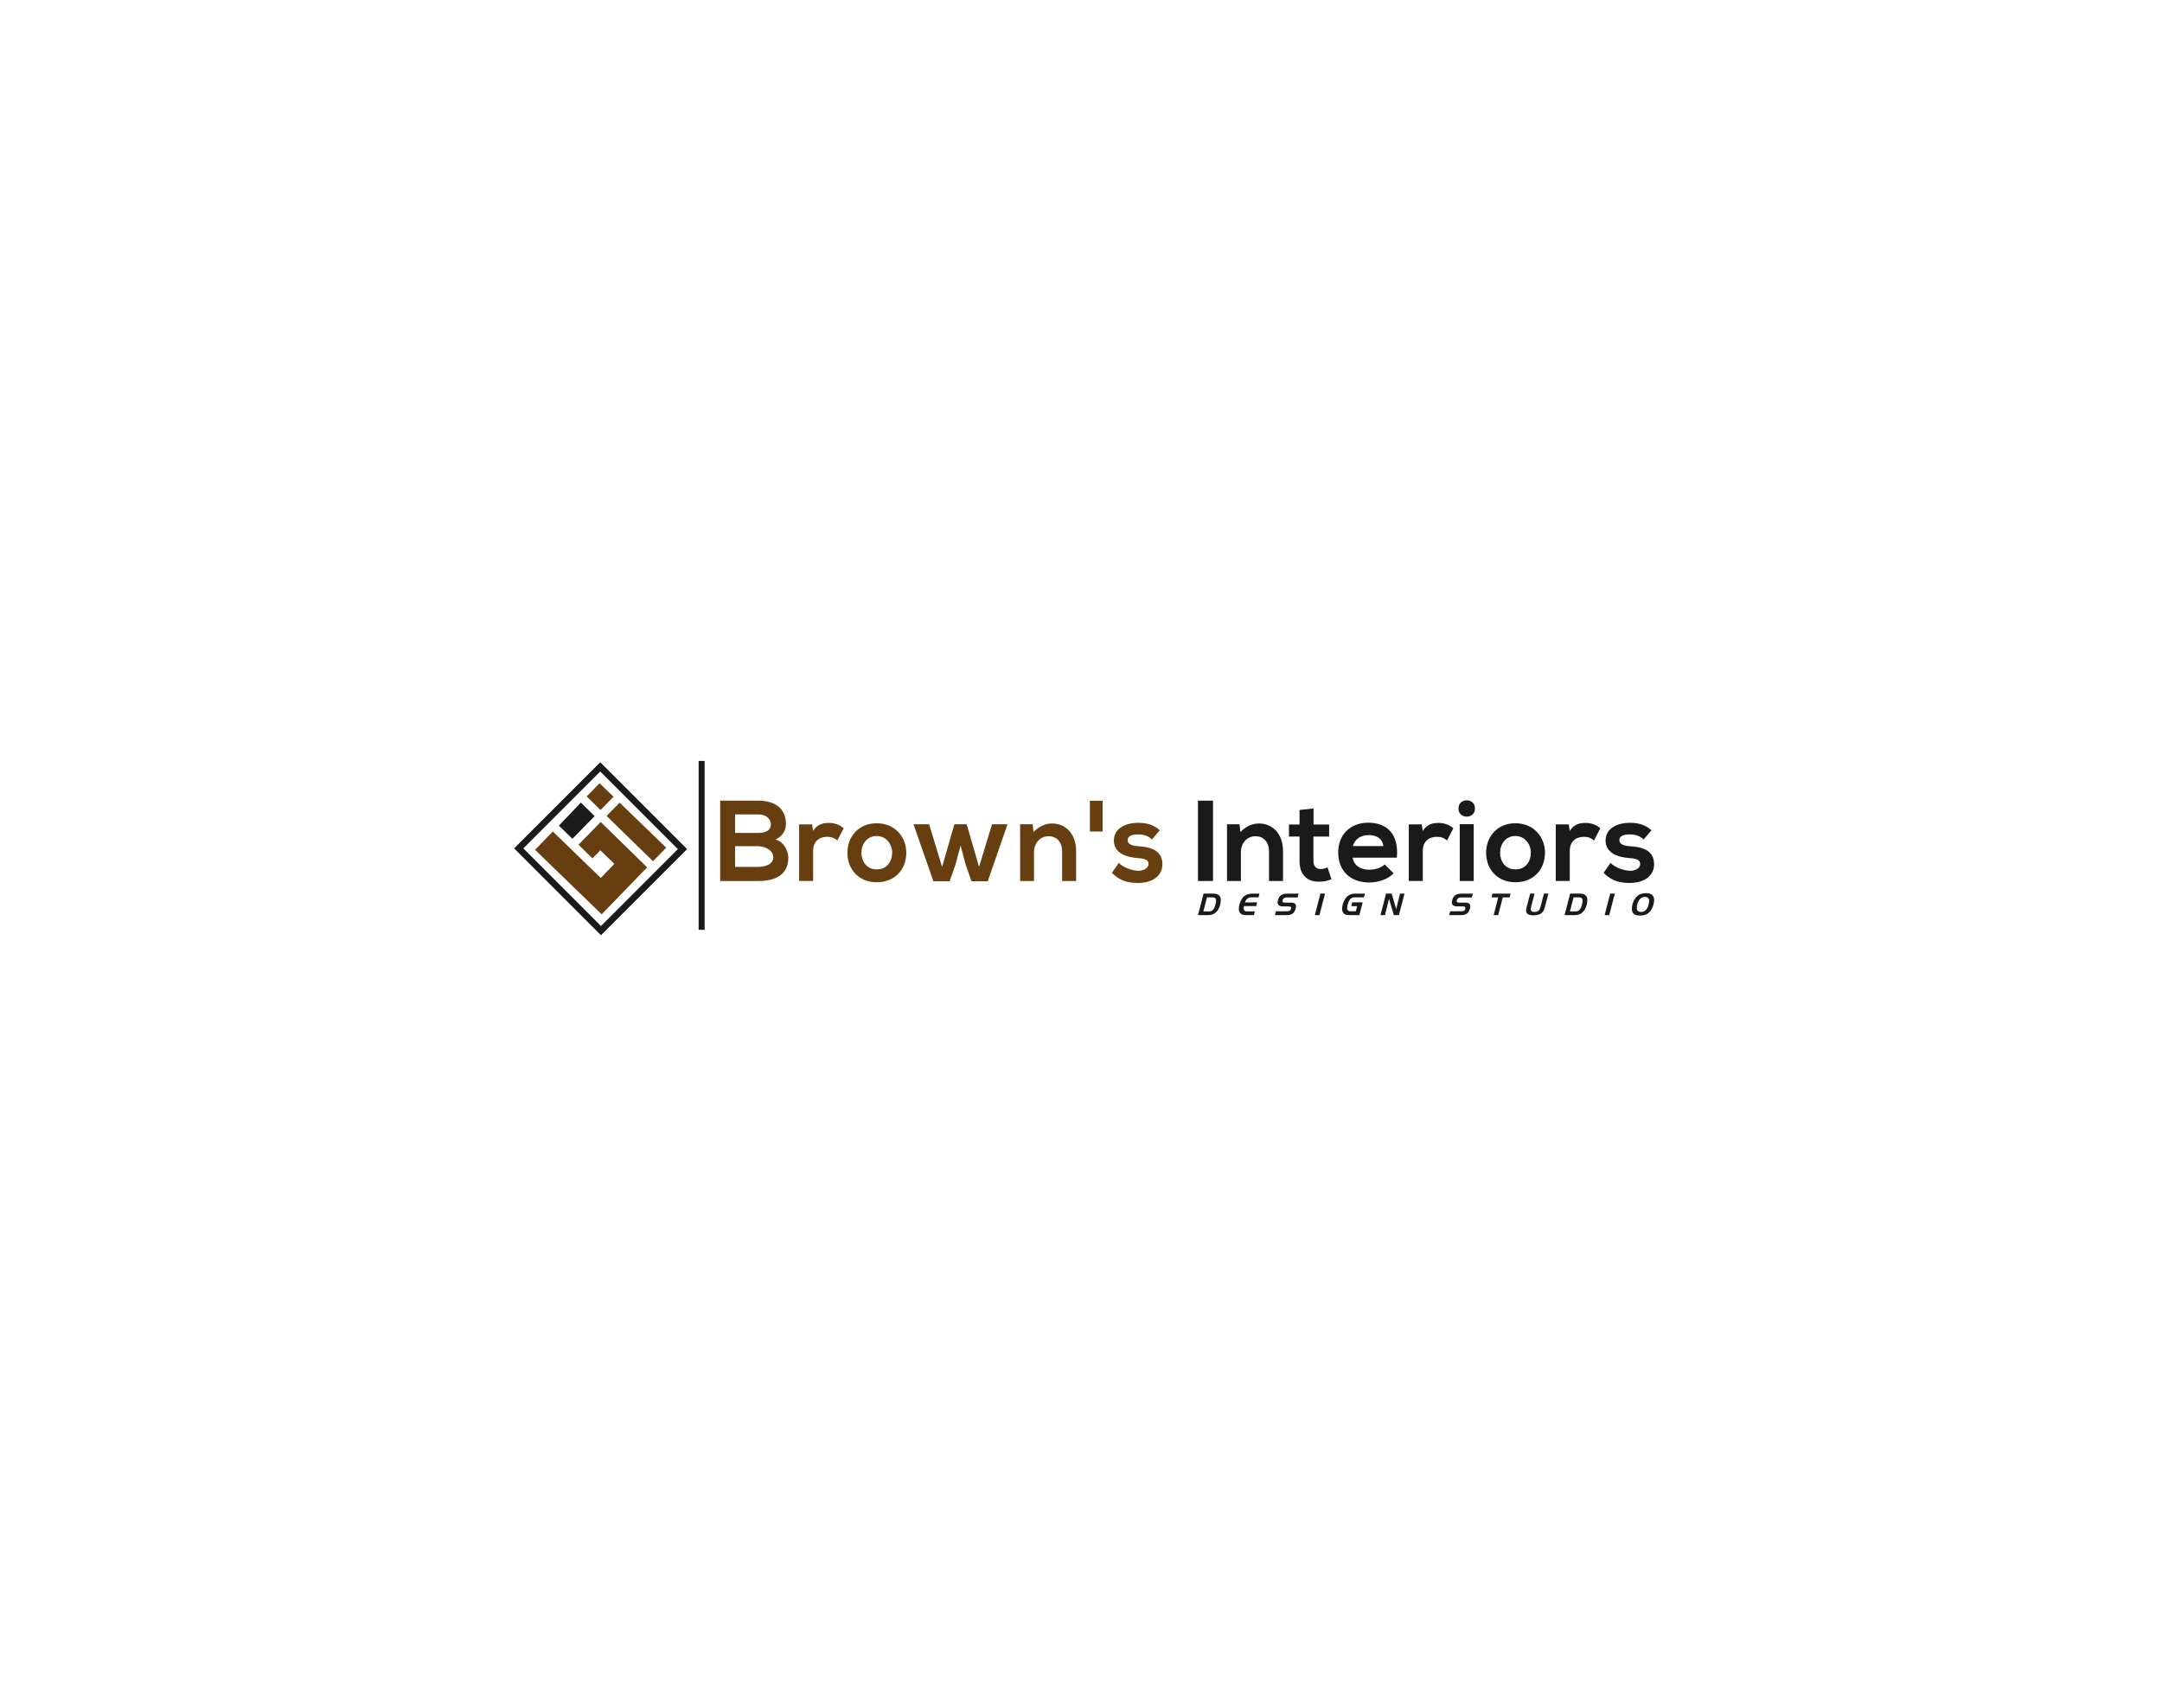
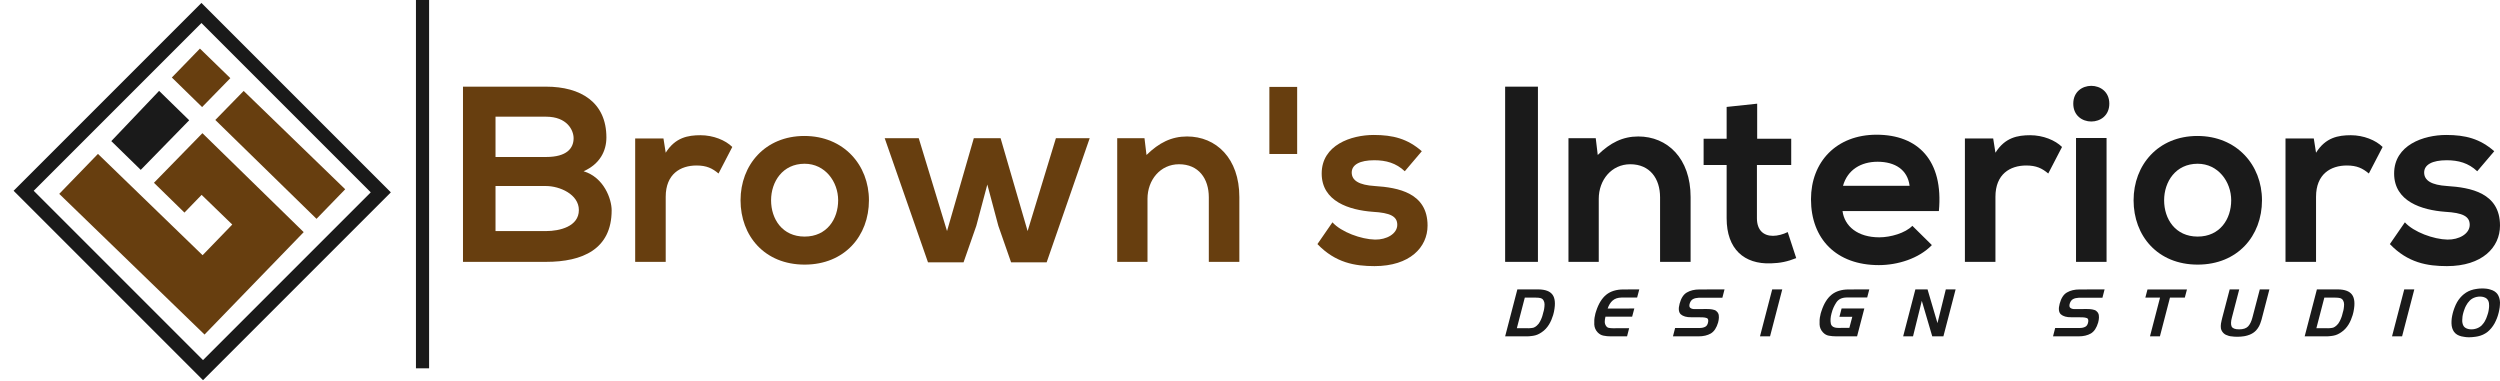
- <svg xmlns="http://www.w3.org/2000/svg" version="1.1" id="svg2" width="1822.867" height="1440" viewBox="0 0 1822.867 1440">
+ <svg xmlns="http://www.w3.org/2000/svg" version="1.1" id="svg2" width="966.414" height="146.969" viewBox="0 0 966.414 146.969">
  <defs id="defs6">
    <clipPath clipPathUnits="userSpaceOnUse" id="clipPath18">
      <path d="M 0,1080 H 1367.154 V 0 H 0 Z" id="path16" />
    </clipPath>
  </defs>
-   <g id="g8" transform="matrix(1.333333,0,0,-1.333333,0,1440)">
+   <g id="g8" transform="matrix(1.333333,0,0,-1.333333,-428.2296,798.4426)">
    <g id="g12">
      <g id="g14" clip-path="url(#clipPath18)">
        <g id="g20" transform="translate(464.8359,531.8389)">
          <path d="m 0,0 h 14.658 c 3.919,0 9.506,1.306 9.506,6.095 0,4.572 -5.587,6.966 -9.506,6.966 H 0 Z m 0,21.479 h 14.658 c 6.023,0 7.982,2.54 7.982,5.442 0,2.322 -1.887,6.241 -7.982,6.241 H 0 Z m 32.146,5.66 c 0,-3.918 -1.886,-7.692 -6.604,-9.796 5.951,-1.815 8.128,-8.128 8.128,-11.321 0,-11.32 -8.49,-14.948 -19.012,-14.948 H -9.433 v 50.795 h 24.091 c 10.014,0 17.488,-4.498 17.488,-14.73" style="fill:#673e0f;fill-opacity:1;fill-rule:nonzero;stroke:none" id="path22" />
        </g>
        <g id="g24" transform="translate(513.5254,558.6875)">
-           <path d="M 0,0 0.653,-4.136 C 3.41,0.29 7.111,0.943 10.74,0.943 c 3.7,0 7.256,-1.451 9.215,-3.41 l -3.991,-7.692 c -1.814,1.524 -3.483,2.322 -6.385,2.322 -4.644,0 -8.926,-2.468 -8.926,-9.071 V -35.774 H -8.2 L -8.2,0 Z" style="fill:#673e0f;fill-opacity:1;fill-rule:nonzero;stroke:none" id="path26" />
+           <path d="M 0,0 0.653,-4.136 C 3.41,0.29 7.111,0.943 10.74,0.943 c 3.7,0 7.256,-1.451 9.215,-3.41 l -3.991,-7.692 c -1.814,1.524 -3.483,2.322 -6.385,2.322 -4.644,0 -8.926,-2.468 -8.926,-9.071 V -35.774 H -8.2 V 0 Z" style="fill:#673e0f;fill-opacity:1;fill-rule:nonzero;stroke:none" id="path26" />
        </g>
        <g id="g28" transform="translate(544.7266,540.7637)">
          <path d="m 0,0 c 0,-5.442 3.266,-10.522 9.724,-10.522 6.458,0 9.723,5.08 9.723,10.522 0,5.37 -3.773,10.594 -9.723,10.594 C 3.338,10.594 0,5.37 0,0 m 28.373,0 c 0,-10.305 -7.039,-18.649 -18.649,-18.649 -11.611,0 -18.577,8.344 -18.577,18.649 0,10.232 7.111,18.649 18.504,18.649 11.392,0 18.722,-8.417 18.722,-18.649" style="fill:#673e0f;fill-opacity:1;fill-rule:nonzero;stroke:none" id="path30" />
        </g>
        <g id="g32" transform="translate(611.2671,558.7603)">
          <path d="M 0,0 7.836,-26.921 16.037,0 h 9.796 L 13.352,-35.993 H 3.047 l -3.7,10.595 -3.193,11.973 -3.193,-11.973 -3.701,-10.595 H -21.044 L -33.598,0 h 9.869 l 8.2,-26.921 L -7.765,0 Z" style="fill:#673e0f;fill-opacity:1;fill-rule:nonzero;stroke:none" id="path34" />
        </g>
        <g id="g36" transform="translate(671.6377,522.9131)">
          <path d="m 0,0 v 18.721 c 0,5.443 -2.975,9.579 -8.635,9.579 -5.442,0 -9.143,-4.571 -9.143,-10.014 V 0 h -8.781 v 35.847 h 7.91 l 0.581,-4.862 c 3.628,3.556 7.256,5.369 11.755,5.369 8.417,0 15.166,-6.312 15.166,-17.56 L 8.853,0 Z" style="fill:#673e0f;fill-opacity:1;fill-rule:nonzero;stroke:none" id="path38" />
        </g>
        <path d="m 697.251,554.188 h -8.055 v 19.448 h 8.055 z" style="fill:#673e0f;fill-opacity:1;fill-rule:nonzero;stroke:none" id="path40" />
        <g id="g42" transform="translate(728.4531,549.1816)">
          <path d="m 0,0 c -2.54,2.395 -5.442,3.192 -8.853,3.192 -4.209,0 -6.531,-1.305 -6.531,-3.555 0,-2.323 2.105,-3.628 6.676,-3.919 6.749,-0.435 15.311,-1.959 15.311,-11.465 0,-6.313 -5.151,-11.756 -15.383,-11.756 -5.66,0 -11.321,0.943 -16.545,6.387 l 4.354,6.312 c 2.539,-2.83 8.345,-4.934 12.336,-5.007 3.338,-0.072 6.458,1.669 6.458,4.282 0,2.466 -2.032,3.483 -7.111,3.773 -6.749,0.508 -14.803,2.976 -14.803,11.103 0,8.272 8.562,11.175 15.093,11.175 5.588,0 9.796,-1.089 13.933,-4.717 z" style="fill:#673e0f;fill-opacity:1;fill-rule:nonzero;stroke:none" id="path44" />
        </g>
        <path d="m 757.549,573.708 h 9.506 v -50.795 h -9.506 z" style="fill:#1a1a1a;fill-opacity:1;fill-rule:nonzero;stroke:none" id="path46" />
        <g id="g48" transform="translate(802.4668,522.9131)">
          <path d="m 0,0 v 18.721 c 0,5.443 -2.975,9.579 -8.636,9.579 -5.442,0 -9.142,-4.571 -9.142,-10.014 V 0 h -8.781 v 35.847 h 7.91 l 0.58,-4.862 c 3.628,3.556 7.257,5.369 11.756,5.369 8.417,0 15.166,-6.312 15.166,-17.56 L 8.853,0 Z" style="fill:#1a1a1a;fill-opacity:1;fill-rule:nonzero;stroke:none" id="path50" />
        </g>
        <g id="g52" transform="translate(830.6206,568.7739)">
          <path d="m 0,0 v -10.159 h 9.869 v -7.619 h -9.942 v -15.457 c 0,-3.411 1.887,-5.08 4.644,-5.08 1.379,0 2.975,0.437 4.282,1.089 l 2.467,-7.547 c -2.54,-1.016 -4.644,-1.45 -7.329,-1.523 -7.764,-0.29 -12.844,4.135 -12.844,13.061 v 15.457 h -6.676 v 7.619 h 6.676 v 9.216 z" style="fill:#1a1a1a;fill-opacity:1;fill-rule:nonzero;stroke:none" id="path54" />
        </g>
        <g id="g56" transform="translate(874.8101,544.9727)">
          <path d="m 0,0 c -0.58,4.644 -4.208,6.966 -9.288,6.966 -4.789,0 -8.708,-2.322 -10.014,-6.966 z m -19.447,-7.329 c 0.58,-4.426 4.426,-7.619 10.667,-7.619 3.265,0 7.547,1.233 9.579,3.338 l 5.659,-5.588 c -3.772,-3.918 -9.941,-5.805 -15.383,-5.805 -12.336,0 -19.665,7.619 -19.665,19.085 0,10.884 7.401,18.721 19.011,18.721 11.974,0 19.448,-7.402 18.07,-22.132 z" style="fill:#1a1a1a;fill-opacity:1;fill-rule:nonzero;stroke:none" id="path58" />
        </g>
        <g id="g60" transform="translate(899.0454,558.6875)">
-           <path d="m 0,0 0.653,-4.136 c 2.758,4.426 6.459,5.079 10.087,5.079 3.7,0 7.256,-1.451 9.215,-3.41 l -3.991,-7.692 c -1.814,1.524 -3.483,2.322 -6.385,2.322 -4.644,0 -8.926,-2.468 -8.926,-9.071 V -35.774 H -8.2 L -8.2,0 Z" style="fill:#1a1a1a;fill-opacity:1;fill-rule:nonzero;stroke:none" id="path62" />
+           <path d="m 0,0 0.653,-4.136 c 2.758,4.426 6.459,5.079 10.087,5.079 3.7,0 7.256,-1.451 9.215,-3.41 l -3.991,-7.692 c -1.814,1.524 -3.483,2.322 -6.385,2.322 -4.644,0 -8.926,-2.468 -8.926,-9.071 V -35.774 H -8.2 V 0 Z" style="fill:#1a1a1a;fill-opacity:1;fill-rule:nonzero;stroke:none" id="path62" />
        </g>
        <path d="m 923.062,522.913 h 8.853 v 35.919 h -8.853 z m 9.652,45.861 c 0,-6.894 -10.449,-6.894 -10.449,0 0,6.893 10.449,6.893 10.449,0" style="fill:#1a1a1a;fill-opacity:1;fill-rule:nonzero;stroke:none" id="path64" />
        <g id="g66" transform="translate(948.604,540.7637)">
          <path d="m 0,0 c 0,-5.442 3.266,-10.522 9.724,-10.522 6.458,0 9.724,5.08 9.724,10.522 0,5.37 -3.774,10.594 -9.724,10.594 C 3.338,10.594 0,5.37 0,0 m 28.373,0 c 0,-10.305 -7.039,-18.649 -18.649,-18.649 -11.611,0 -18.577,8.344 -18.577,18.649 0,10.232 7.111,18.649 18.504,18.649 11.392,0 18.722,-8.417 18.722,-18.649" style="fill:#1a1a1a;fill-opacity:1;fill-rule:nonzero;stroke:none" id="path68" />
        </g>
        <g id="g70" transform="translate(991.9951,558.6875)">
-           <path d="M 0,0 0.653,-4.136 C 3.41,0.29 7.112,0.943 10.74,0.943 c 3.7,0 7.256,-1.451 9.215,-3.41 l -3.991,-7.692 c -1.814,1.524 -3.483,2.322 -6.385,2.322 -4.644,0 -8.926,-2.468 -8.926,-9.071 V -35.774 H -8.2 L -8.2,0 Z" style="fill:#1a1a1a;fill-opacity:1;fill-rule:nonzero;stroke:none" id="path72" />
+           <path d="M 0,0 0.653,-4.136 C 3.41,0.29 7.112,0.943 10.74,0.943 c 3.7,0 7.256,-1.451 9.215,-3.41 l -3.991,-7.692 c -1.814,1.524 -3.483,2.322 -6.385,2.322 -4.644,0 -8.926,-2.468 -8.926,-9.071 V -35.774 H -8.2 V 0 Z" style="fill:#1a1a1a;fill-opacity:1;fill-rule:nonzero;stroke:none" id="path72" />
        </g>
        <g id="g74" transform="translate(1039.379,549.1816)">
          <path d="m 0,0 c -2.54,2.395 -5.442,3.192 -8.853,3.192 -4.209,0 -6.531,-1.305 -6.531,-3.555 0,-2.323 2.105,-3.628 6.676,-3.919 6.748,-0.435 15.312,-1.959 15.312,-11.465 0,-6.313 -5.153,-11.756 -15.384,-11.756 -5.66,0 -11.321,0.943 -16.545,6.387 l 4.353,6.312 c 2.54,-2.83 8.345,-4.934 12.336,-5.007 3.339,-0.072 6.459,1.669 6.459,4.282 0,2.466 -2.032,3.483 -7.111,3.773 -6.749,0.508 -14.804,2.976 -14.804,11.103 0,8.272 8.564,11.175 15.094,11.175 5.588,0 9.796,-1.089 13.933,-4.717 z" style="fill:#1a1a1a;fill-opacity:1;fill-rule:nonzero;stroke:none" id="path76" />
        </g>
        <path d="m 445.578,598.832 h -3.811 V 492.048 h 3.811 z" style="fill:#1a1a1a;fill-opacity:1;fill-rule:nonzero;stroke:none" id="path78" />
        <g id="g80" transform="translate(412.9365,535.3877)">
          <path d="m 0,0 8.321,8.573 -29.44,28.507 -8.222,-8.417 z" style="fill:#673e0f;fill-opacity:1;fill-rule:nonzero;stroke:none" id="path82" />
        </g>
        <g id="g84" transform="translate(367.2998,572.4849)">
          <path d="m 0,0 -13.861,-14.563 8.538,-8.341 14.048,14.381 z" style="fill:#1a1a1a;fill-opacity:1;fill-rule:nonzero;stroke:none" id="path86" />
        </g>
        <g id="g88" transform="translate(365.8066,545.8398)">
          <path d="m 0,0 1.116,-1.09 7.729,-7.551 4.972,5.136 8.887,-8.605 -8.605,-8.888 -8.326,8.062 -0.561,0.543 -9.323,9.028 -2.464,2.386 -1.917,1.856 -7.743,7.498 -11.222,-11.589 7.744,-7.498 1.917,-1.856 1.642,-1.59 L 14.665,-44 43.416,-14.308 14.048,14.381 Z" style="fill:#673e0f;fill-opacity:1;fill-rule:nonzero;stroke:none" id="path90" />
        </g>
        <g id="g92" transform="translate(387.9546,576.1743)">
          <path d="m 0,0 -8.818,8.572 -8.141,-8.387 8.77,-8.568 z" style="fill:#673e0f;fill-opacity:1;fill-rule:nonzero;stroke:none" id="path94" />
        </g>
        <g id="g96" transform="translate(428.666,543.0654)">
          <path d="M 0,0 -48.634,-48.635 -97.725,0.456 -49.09,49.09 Z M -49.09,54.916 -103.55,0.456 -48.634,-54.46 5.826,0 Z" style="fill:#1a1a1a;fill-opacity:1;fill-rule:nonzero;stroke:none" id="path98" />
        </g>
        <g id="g100" transform="translate(327.2812,554.2559)">
          <path d="M 0,0 H -6.109" style="fill:#5c1916;fill-opacity:1;fill-rule:nonzero;stroke:none" id="path102" />
        </g>
        <g id="g104" transform="translate(763.2529,512.5596)">
          <path d="m 0,0 -2.307,-8.874 h 3.23 C 0.935,-8.887 0.948,-8.893 0.96,-8.893 h 0.037 0.027 0.028 0.037 c 0.098,0 0.197,0.003 0.296,0.009 0.098,0.007 0.202,0.016 0.313,0.031 0.098,0 0.197,0.009 0.296,0.028 0.098,0.017 0.196,0.033 0.294,0.046 0.049,0.014 0.1,0.027 0.149,0.039 0.049,0.012 0.104,0.024 0.167,0.037 0.146,0.063 0.296,0.143 0.451,0.238 0.153,0.094 0.299,0.204 0.434,0.332 0.196,0.178 0.371,0.363 0.526,0.559 0.153,0.195 0.285,0.406 0.397,0.636 0.111,0.212 0.218,0.436 0.322,0.662 0.105,0.228 0.195,0.455 0.269,0.683 0.012,0.037 0.02,0.071 0.026,0.095 0.007,0.024 0.015,0.058 0.029,0.095 0.024,0.064 0.046,0.125 0.064,0.189 0.019,0.064 0.034,0.128 0.045,0.19 0.026,0.1 0.054,0.201 0.084,0.295 0.031,0.095 0.052,0.186 0.065,0.275 0.024,0.1 0.052,0.198 0.083,0.293 0.03,0.095 0.059,0.192 0.084,0.293 0.023,0.101 0.049,0.208 0.073,0.314 0.025,0.108 0.043,0.211 0.056,0.312 0.035,0.217 0.064,0.433 0.082,0.656 0.019,0.22 0.028,0.437 0.028,0.653 0,0.214 -0.028,0.415 -0.083,0.608 -0.056,0.189 -0.133,0.366 -0.231,0.531 -0.099,0.174 -0.221,0.315 -0.369,0.415 -0.148,0.102 -0.314,0.178 -0.498,0.23 -0.185,0.036 -0.369,0.067 -0.555,0.094 -0.184,0.025 -0.38,0.036 -0.59,0.036 H 3.359 3.331 3.305 3.268 3.23 V 0 Z M 3.914,2.372 C 4.922,2.359 5.768,2.226 6.451,1.972 7.133,1.719 7.659,1.34 8.029,0.837 8.398,0.33 8.619,-0.317 8.693,-1.108 8.768,-1.898 8.699,-2.83 8.49,-3.904 8.478,-3.993 8.46,-4.085 8.435,-4.18 8.411,-4.273 8.386,-4.371 8.362,-4.476 8.349,-4.524 8.337,-4.576 8.325,-4.625 8.312,-4.677 8.3,-4.72 8.288,-4.759 8.274,-4.808 8.263,-4.86 8.25,-4.909 8.239,-4.961 8.226,-5.013 8.213,-5.062 8.066,-5.528 7.897,-5.992 7.707,-6.457 7.515,-6.918 7.285,-7.369 7.015,-7.812 6.743,-8.255 6.432,-8.664 6.082,-9.042 5.731,-9.424 5.328,-9.766 4.874,-10.068 4.503,-10.321 4.135,-10.529 3.765,-10.693 3.396,-10.858 3.027,-10.972 2.658,-11.036 2.535,-11.061 2.412,-11.081 2.288,-11.1 2.167,-11.121 2.043,-11.137 1.92,-11.148 1.673,-11.186 1.431,-11.213 1.19,-11.225 0.951,-11.237 0.702,-11.243 0.443,-11.243 H -5.704 L -2.16,2.372 Z" style="fill:#1a1a1a;fill-opacity:1;fill-rule:nonzero;stroke:none" id="path106" />
        </g>
        <g id="g108" transform="translate(789.832,512.334)">
          <path d="m 0,0 c -0.419,-0.141 -0.788,-0.349 -1.107,-0.626 -0.321,-0.278 -0.601,-0.61 -0.84,-0.995 -0.24,-0.388 -0.447,-0.834 -0.619,-1.337 L 5.169,-2.94 4.54,-5.309 h -7.733 c -0.062,-0.241 -0.112,-0.479 -0.147,-0.712 -0.037,-0.235 -0.056,-0.458 -0.056,-0.674 -0.013,-0.226 0.01,-0.443 0.065,-0.644 0.055,-0.202 0.138,-0.39 0.249,-0.568 0.099,-0.165 0.214,-0.305 0.351,-0.418 0.135,-0.113 0.294,-0.19 0.48,-0.229 0.184,-0.037 0.377,-0.064 0.581,-0.083 0.203,-0.021 0.402,-0.03 0.6,-0.03 h 0.036 0.037 0.028 0.028 0.036 l 4.577,0.019 -0.609,-2.37 h -4.705 c -0.382,0 -0.752,0.015 -1.108,0.049 -0.357,0.031 -0.702,0.082 -1.034,0.158 -0.332,0.065 -0.636,0.178 -0.913,0.343 -0.278,0.164 -0.539,0.372 -0.784,0.625 -0.284,0.303 -0.508,0.645 -0.675,1.027 -0.166,0.378 -0.261,0.787 -0.285,1.23 -0.025,0.442 -0.022,0.894 0.009,1.355 0.03,0.464 0.107,0.928 0.23,1.395 0.012,0.049 0.021,0.101 0.029,0.152 0.006,0.049 0.014,0.102 0.026,0.151 0.012,0.039 0.025,0.082 0.037,0.134 0.012,0.048 0.026,0.1 0.038,0.149 0.011,0.052 0.028,0.101 0.046,0.144 0.017,0.045 0.034,0.091 0.046,0.143 0.012,0.049 0.028,0.098 0.046,0.141 0.019,0.046 0.034,0.092 0.046,0.143 0.345,1.075 0.763,2.006 1.255,2.796 0.492,0.791 1.052,1.439 1.679,1.945 0.629,0.503 1.353,0.882 2.178,1.135 0.825,0.254 1.741,0.382 2.751,0.382 L 6.608,2.598 5.98,0.226 H 1.402 C 0.885,0.214 0.419,0.137 0,0" style="fill:#1a1a1a;fill-opacity:1;fill-rule:nonzero;stroke:none" id="path110" />
        </g>
        <g id="g112" transform="translate(813.6411,512.5049)">
          <path d="m 0,0 c -0.308,-0.013 -0.6,-0.052 -0.876,-0.116 -0.277,-0.062 -0.533,-0.155 -0.767,-0.284 -0.233,-0.125 -0.431,-0.305 -0.59,-0.54 -0.161,-0.233 -0.29,-0.523 -0.388,-0.862 -0.062,-0.265 -0.077,-0.494 -0.046,-0.683 0.031,-0.19 0.12,-0.342 0.268,-0.455 0.147,-0.113 0.316,-0.199 0.507,-0.256 0.191,-0.059 0.403,-0.086 0.637,-0.086 l 3.71,0.018 C 2.517,-3.275 2.581,-3.282 2.649,-3.282 H 2.861 2.972 3.083 C 3.12,-3.294 3.156,-3.3 3.193,-3.3 H 3.304 C 3.512,-3.313 3.719,-3.337 3.922,-3.377 4.126,-3.413 4.325,-3.465 4.522,-3.529 4.707,-3.578 4.879,-3.66 5.04,-3.773 5.199,-3.89 5.34,-4.021 5.463,-4.174 5.575,-4.311 5.664,-4.467 5.73,-4.638 5.799,-4.809 5.839,-4.988 5.851,-5.178 5.876,-5.379 5.885,-5.577 5.879,-5.776 5.872,-5.972 5.851,-6.176 5.813,-6.393 5.802,-6.43 5.793,-6.463 5.787,-6.496 5.779,-6.527 5.776,-6.555 5.776,-6.582 5.776,-6.618 5.773,-6.652 5.768,-6.686 5.762,-6.717 5.753,-6.744 5.741,-6.771 5.728,-6.796 5.719,-6.823 5.713,-6.856 5.707,-6.888 5.704,-6.915 5.704,-6.942 5.69,-6.979 5.682,-7.016 5.675,-7.046 5.669,-7.076 5.667,-7.107 5.667,-7.132 5.432,-7.929 5.141,-8.591 4.79,-9.122 4.439,-9.653 4.023,-10.063 3.543,-10.355 3.052,-10.633 2.511,-10.841 1.919,-10.981 1.33,-11.118 0.684,-11.188 -0.018,-11.188 h -7.42 l 0.627,2.426 h 6.978 c 0.307,-0.011 0.6,0.006 0.876,0.058 0.276,0.049 0.538,0.132 0.785,0.245 0.246,0.104 0.448,0.277 0.609,0.522 0.159,0.247 0.27,0.558 0.331,0.94 0.037,0.29 0.028,0.528 -0.027,0.711 -0.055,0.183 -0.169,0.311 -0.342,0.388 -0.16,0.064 -0.347,0.113 -0.563,0.153 -0.215,0.036 -0.445,0.06 -0.692,0.076 l -3.267,0.018 c -0.688,-0.012 -1.285,0.052 -1.791,0.199 -0.503,0.146 -0.916,0.356 -1.236,0.635 -0.319,0.29 -0.511,0.696 -0.572,1.214 -0.062,0.516 0.012,1.155 0.222,1.915 0.209,0.784 0.488,1.447 0.839,1.99 0.351,0.544 0.773,0.956 1.265,1.233 0.491,0.29 1.04,0.51 1.643,0.653 0.603,0.147 1.261,0.22 1.974,0.22 L 7.512,2.427 6.885,0 Z" style="fill:#1a1a1a;fill-opacity:1;fill-rule:nonzero;stroke:none" id="path114" />
        </g>
        <g id="g116" transform="translate(831.4346,501.3164)">
          <path d="M 0,0 3.543,13.615 H 6.46 L 2.917,0 Z" style="fill:#1a1a1a;fill-opacity:1;fill-rule:nonzero;stroke:none" id="path118" />
        </g>
        <g id="g120" transform="translate(855.0967,509.3936)">
          <path d="M 0,0 H 6.589 L 4.485,-8.077 h -5.999 c -0.382,0 -0.757,0.014 -1.126,0.049 -0.369,0.03 -0.719,0.076 -1.052,0.14 -0.345,0.064 -0.659,0.177 -0.941,0.342 -0.284,0.165 -0.548,0.378 -0.793,0.644 -0.284,0.302 -0.508,0.644 -0.675,1.026 -0.166,0.378 -0.261,0.787 -0.285,1.23 -0.025,0.443 -0.022,0.894 0.009,1.355 0.03,0.465 0.107,0.929 0.231,1.395 0.011,0.049 0.02,0.101 0.027,0.153 0.007,0.049 0.015,0.101 0.027,0.15 0.012,0.039 0.026,0.082 0.037,0.134 0.013,0.049 0.026,0.101 0.037,0.149 0.013,0.052 0.029,0.101 0.047,0.144 0.017,0.046 0.034,0.092 0.046,0.144 0.011,0.048 0.028,0.097 0.046,0.14 0.019,0.046 0.034,0.092 0.046,0.144 0.345,1.074 0.764,2.006 1.255,2.796 0.492,0.791 1.052,1.438 1.679,1.945 0.628,0.503 1.354,0.882 2.178,1.135 0.825,0.254 1.742,0.382 2.75,0.382 l 6,0.018 -0.609,-2.35 h -6 C 0.744,3.172 0.164,3.05 -0.324,2.815 -0.81,2.583 -1.212,2.226 -1.532,1.746 -1.839,1.276 -2.111,0.785 -2.345,0.266 -2.578,-0.253 -2.762,-0.79 -2.899,-1.346 -2.911,-1.358 -2.917,-1.37 -2.917,-1.383 v -0.021 c -0.16,-0.58 -0.255,-1.117 -0.285,-1.612 -0.031,-0.491 -0.005,-0.946 0.082,-1.365 0.086,-0.415 0.315,-0.729 0.683,-0.936 0.37,-0.211 0.886,-0.315 1.551,-0.315 l 3.137,0.019 0.85,3.205 h -3.729 z" style="fill:#1a1a1a;fill-opacity:1;fill-rule:nonzero;stroke:none" id="path122" />
        </g>
        <g id="g124" transform="translate(880.0127,514.9316)">
          <path d="M 0,0 2.879,-9.784 5.298,0 H 8.141 L 4.597,-13.615 H 1.367 L -1.661,-3.318 -4.208,-13.615 H -7.069 L -3.526,0 Z" style="fill:#1a1a1a;fill-opacity:1;fill-rule:nonzero;stroke:none" id="path126" />
        </g>
        <g id="g128" transform="translate(923.8306,512.5049)">
          <path d="m 0,0 c -0.308,-0.013 -0.6,-0.052 -0.876,-0.116 -0.277,-0.062 -0.533,-0.155 -0.767,-0.284 -0.233,-0.125 -0.431,-0.305 -0.59,-0.54 -0.161,-0.233 -0.29,-0.523 -0.388,-0.862 -0.062,-0.265 -0.077,-0.494 -0.046,-0.683 0.031,-0.19 0.121,-0.342 0.268,-0.455 0.147,-0.113 0.316,-0.199 0.508,-0.256 0.19,-0.059 0.402,-0.086 0.636,-0.086 l 3.71,0.018 c 0.062,-0.011 0.126,-0.018 0.194,-0.018 h 0.213 0.11 0.111 C 3.12,-3.294 3.156,-3.3 3.193,-3.3 H 3.304 C 3.512,-3.313 3.719,-3.337 3.922,-3.377 4.126,-3.413 4.325,-3.465 4.522,-3.529 4.707,-3.578 4.879,-3.66 5.04,-3.773 5.199,-3.89 5.34,-4.021 5.463,-4.174 5.575,-4.311 5.664,-4.467 5.73,-4.638 5.799,-4.809 5.839,-4.988 5.851,-5.178 5.876,-5.379 5.885,-5.577 5.879,-5.776 5.872,-5.972 5.851,-6.176 5.814,-6.393 5.802,-6.43 5.793,-6.463 5.787,-6.496 5.78,-6.527 5.777,-6.555 5.777,-6.582 5.777,-6.618 5.773,-6.652 5.768,-6.686 5.762,-6.717 5.753,-6.744 5.741,-6.771 5.728,-6.796 5.719,-6.823 5.713,-6.856 5.707,-6.888 5.704,-6.915 5.704,-6.942 5.69,-6.979 5.682,-7.016 5.676,-7.046 5.669,-7.076 5.667,-7.107 5.667,-7.132 5.432,-7.929 5.141,-8.591 4.79,-9.122 4.439,-9.653 4.023,-10.063 3.543,-10.355 3.052,-10.633 2.511,-10.841 1.919,-10.981 1.33,-11.118 0.684,-11.188 -0.018,-11.188 h -7.419 l 0.626,2.426 h 6.978 c 0.307,-0.011 0.6,0.006 0.876,0.058 0.276,0.049 0.538,0.132 0.785,0.245 0.246,0.104 0.448,0.277 0.609,0.522 0.159,0.247 0.27,0.558 0.331,0.94 0.037,0.29 0.028,0.528 -0.027,0.711 -0.055,0.183 -0.169,0.311 -0.342,0.388 -0.16,0.064 -0.347,0.113 -0.563,0.153 -0.215,0.036 -0.445,0.06 -0.692,0.076 l -3.267,0.018 c -0.688,-0.012 -1.285,0.052 -1.791,0.199 -0.503,0.146 -0.916,0.356 -1.235,0.635 -0.32,0.29 -0.512,0.696 -0.573,1.214 -0.062,0.516 0.012,1.155 0.222,1.915 0.209,0.784 0.489,1.447 0.839,1.99 0.351,0.544 0.773,0.956 1.265,1.233 0.491,0.29 1.04,0.51 1.643,0.653 0.603,0.147 1.261,0.22 1.974,0.22 L 7.512,2.427 6.885,0 Z" style="fill:#1a1a1a;fill-opacity:1;fill-rule:nonzero;stroke:none" id="path130" />
        </g>
        <g id="g132" transform="translate(943.1558,512.541)">
          <path d="M 0,0 0.627,2.372 H 12.07 L 11.443,0 H 7.142 L 4.227,-11.225 H 1.348 L 4.264,0 Z" style="fill:#1a1a1a;fill-opacity:1;fill-rule:nonzero;stroke:none" id="path134" />
        </g>
        <g id="g136" transform="translate(968.2578,506.7773)">
          <path d="M 0,0 C -0.159,-0.583 -0.245,-1.083 -0.257,-1.508 -0.271,-1.932 -0.216,-2.289 -0.093,-2.579 0.031,-2.857 0.274,-3.067 0.638,-3.214 1,-3.36 1.482,-3.431 2.086,-3.431 c 0.603,0 1.12,0.071 1.551,0.217 0.43,0.147 0.782,0.357 1.051,0.635 0.271,0.29 0.51,0.647 0.72,1.071 0.209,0.425 0.388,0.919 0.536,1.49 l 2.141,8.172 h 2.788 L 8.73,-0.076 C 8.706,-0.164 8.684,-0.25 8.666,-0.332 8.648,-0.415 8.626,-0.494 8.603,-0.567 8.577,-0.656 8.552,-0.738 8.528,-0.814 8.503,-0.891 8.479,-0.968 8.454,-1.044 8.38,-1.282 8.298,-1.523 8.204,-1.765 8.112,-2.002 8.011,-2.237 7.899,-2.467 7.777,-2.692 7.643,-2.915 7.494,-3.129 7.347,-3.343 7.181,-3.553 6.996,-3.755 6.725,-4.032 6.437,-4.273 6.129,-4.475 5.821,-4.677 5.488,-4.848 5.132,-4.988 4.898,-5.076 4.667,-5.156 4.439,-5.223 4.212,-5.293 3.987,-5.348 3.767,-5.385 3.655,-5.412 3.542,-5.431 3.425,-5.442 3.307,-5.455 3.194,-5.467 3.083,-5.479 2.947,-5.504 2.815,-5.522 2.687,-5.528 2.557,-5.534 2.425,-5.544 2.289,-5.556 H 2.095 c -0.067,0 -0.132,-0.006 -0.194,-0.018 H 1.718 1.533 1.348 1.163 C 1.103,-5.562 1.04,-5.556 0.979,-5.556 H 0.795 c -0.123,0.012 -0.247,0.022 -0.37,0.028 -0.123,0.006 -0.247,0.024 -0.368,0.049 -0.333,0.012 -0.65,0.061 -0.952,0.149 -0.301,0.089 -0.594,0.198 -0.876,0.324 -0.271,0.14 -0.508,0.315 -0.71,0.522 -0.204,0.208 -0.373,0.452 -0.508,0.729 -0.099,0.202 -0.167,0.412 -0.204,0.626 -0.037,0.214 -0.049,0.437 -0.037,0.662 0,0.23 0.019,0.465 0.056,0.702 0.037,0.242 0.086,0.483 0.148,0.721 0.011,0.076 0.028,0.153 0.046,0.23 0.019,0.076 0.04,0.158 0.065,0.247 0.012,0.036 0.02,0.073 0.026,0.113 0.006,0.036 0.017,0.082 0.029,0.131 0.011,0.04 0.02,0.076 0.028,0.116 0.006,0.036 0.015,0.073 0.026,0.112 l 2.161,8.249 h 2.768 z" style="fill:#1a1a1a;fill-opacity:1;fill-rule:nonzero;stroke:none" id="path138" />
        </g>
        <g id="g140" transform="translate(995.0576,512.5596)">
          <path d="M 0,0 -2.308,-8.874 H 0.923 C 0.935,-8.887 0.948,-8.893 0.96,-8.893 h 0.037 0.026 0.029 0.037 c 0.098,0 0.196,0.003 0.296,0.009 0.097,0.007 0.202,0.016 0.313,0.031 0.098,0 0.197,0.009 0.296,0.028 0.098,0.017 0.196,0.033 0.294,0.046 0.049,0.014 0.1,0.027 0.149,0.039 0.048,0.012 0.104,0.024 0.167,0.037 0.146,0.063 0.296,0.143 0.451,0.238 0.153,0.094 0.299,0.204 0.433,0.332 0.197,0.178 0.372,0.363 0.527,0.559 0.153,0.195 0.285,0.406 0.396,0.636 0.111,0.212 0.219,0.436 0.322,0.662 0.106,0.228 0.196,0.455 0.27,0.683 0.012,0.037 0.02,0.071 0.026,0.095 0.006,0.024 0.015,0.058 0.029,0.095 0.023,0.064 0.046,0.125 0.063,0.189 0.02,0.064 0.034,0.128 0.047,0.19 0.024,0.1 0.053,0.201 0.083,0.295 0.031,0.095 0.052,0.186 0.065,0.275 0.024,0.1 0.052,0.198 0.083,0.293 0.03,0.095 0.058,0.192 0.083,0.293 0.024,0.101 0.049,0.208 0.074,0.314 0.025,0.108 0.043,0.211 0.055,0.312 0.036,0.217 0.065,0.433 0.082,0.656 0.02,0.22 0.029,0.437 0.029,0.653 0,0.214 -0.029,0.415 -0.083,0.608 -0.055,0.189 -0.133,0.366 -0.231,0.531 -0.099,0.174 -0.221,0.315 -0.37,0.415 -0.146,0.102 -0.313,0.178 -0.497,0.23 -0.185,0.036 -0.369,0.067 -0.555,0.094 -0.184,0.025 -0.38,0.036 -0.59,0.036 H 3.359 3.331 3.305 3.268 3.23 V 0 Z M 3.913,2.372 C 4.923,2.359 5.768,2.226 6.451,1.972 7.133,1.719 7.659,1.34 8.029,0.837 8.397,0.33 8.619,-0.317 8.693,-1.108 8.768,-1.898 8.699,-2.83 8.489,-3.904 8.478,-3.993 8.46,-4.085 8.435,-4.18 8.411,-4.273 8.386,-4.371 8.362,-4.476 8.349,-4.524 8.337,-4.576 8.325,-4.625 8.312,-4.677 8.3,-4.72 8.288,-4.759 8.274,-4.808 8.263,-4.86 8.25,-4.909 8.238,-4.961 8.226,-5.013 8.213,-5.062 8.066,-5.528 7.896,-5.992 7.707,-6.457 7.515,-6.918 7.285,-7.369 7.015,-7.812 6.742,-8.255 6.432,-8.664 6.081,-9.042 5.73,-9.424 5.328,-9.766 4.873,-10.068 4.503,-10.321 4.135,-10.529 3.765,-10.693 3.396,-10.858 3.026,-10.972 2.658,-11.036 2.535,-11.061 2.411,-11.081 2.288,-11.1 2.166,-11.121 2.043,-11.137 1.92,-11.148 1.673,-11.186 1.431,-11.213 1.19,-11.225 0.951,-11.237 0.701,-11.243 0.442,-11.243 H -5.704 L -2.16,2.372 Z" style="fill:#1a1a1a;fill-opacity:1;fill-rule:nonzero;stroke:none" id="path142" />
        </g>
        <g id="g144" transform="translate(1014.679,501.3164)">
          <path d="M 0,0 3.543,13.615 H 6.46 L 2.916,0 Z" style="fill:#1a1a1a;fill-opacity:1;fill-rule:nonzero;stroke:none" id="path146" />
        </g>
        <g id="g148" transform="translate(1035.987,509.9072)">
          <path d="m 0,0 c -0.043,-0.089 -0.083,-0.172 -0.12,-0.248 -0.037,-0.088 -0.071,-0.177 -0.102,-0.266 -0.031,-0.088 -0.065,-0.176 -0.1,-0.265 -0.063,-0.164 -0.12,-0.332 -0.176,-0.5 -0.057,-0.171 -0.108,-0.346 -0.157,-0.523 -0.049,-0.177 -0.092,-0.353 -0.129,-0.531 -0.037,-0.177 -0.069,-0.354 -0.093,-0.531 -0.012,-0.165 -0.025,-0.332 -0.037,-0.504 -0.012,-0.171 -0.025,-0.338 -0.037,-0.5 -0.012,-0.293 0.006,-0.565 0.055,-0.816 0.049,-0.253 0.124,-0.488 0.223,-0.702 0.098,-0.217 0.236,-0.402 0.414,-0.561 0.179,-0.156 0.397,-0.287 0.655,-0.388 0.099,-0.037 0.202,-0.07 0.305,-0.095 0.105,-0.024 0.213,-0.049 0.322,-0.076 0.1,-0.013 0.207,-0.024 0.325,-0.037 0.116,-0.012 0.236,-0.018 0.359,-0.018 0.111,0 0.228,0.006 0.351,0.018 0.123,0.013 0.247,0.024 0.37,0.037 0.06,0.012 0.119,0.027 0.175,0.04 0.055,0.012 0.113,0.025 0.175,0.036 0.061,0.013 0.119,0.028 0.176,0.049 0.055,0.019 0.112,0.033 0.175,0.046 0.308,0.101 0.593,0.232 0.857,0.388 0.265,0.159 0.508,0.344 0.73,0.561 0.209,0.214 0.402,0.449 0.581,0.702 0.178,0.251 0.336,0.523 0.471,0.816 0.086,0.162 0.166,0.329 0.241,0.5 0.072,0.172 0.135,0.339 0.183,0.504 0.062,0.177 0.123,0.354 0.185,0.531 0.06,0.178 0.117,0.354 0.166,0.531 0.049,0.177 0.09,0.352 0.121,0.523 0.029,0.168 0.058,0.336 0.083,0.5 0.024,0.177 0.046,0.351 0.064,0.522 0.017,0.171 0.028,0.339 0.028,0.504 C 6.851,0.537 6.834,0.809 6.793,1.062 6.748,1.312 6.679,1.547 6.58,1.761 6.469,1.978 6.325,2.167 6.146,2.332 5.968,2.497 5.75,2.622 5.491,2.71 5.392,2.747 5.291,2.783 5.187,2.814 5.081,2.845 4.98,2.869 4.882,2.881 4.759,2.906 4.639,2.921 4.522,2.927 4.405,2.934 4.291,2.939 4.181,2.939 4.058,2.939 3.938,2.934 3.82,2.927 3.704,2.921 3.59,2.906 3.479,2.881 3.356,2.869 3.233,2.845 3.109,2.814 2.986,2.783 2.87,2.747 2.759,2.71 2.451,2.609 2.169,2.479 1.911,2.322 1.652,2.164 1.417,1.978 1.209,1.761 1,1.547 0.803,1.312 0.618,1.062 0.434,0.809 0.268,0.537 0.12,0.247 L 0.138,0.265 C 0.089,0.177 0.043,0.088 0,0 m -1.561,2.579 c 0.345,0.403 0.714,0.764 1.109,1.081 0.394,0.315 0.823,0.586 1.292,0.815 0.468,0.226 0.972,0.403 1.514,0.531 0.196,0.037 0.393,0.073 0.589,0.113 0.198,0.036 0.4,0.07 0.61,0.095 C 3.75,5.238 3.949,5.257 4.152,5.271 4.356,5.284 4.556,5.29 4.753,5.29 4.962,5.29 5.167,5.287 5.371,5.281 5.574,5.274 5.787,5.257 6.009,5.232 6.217,5.208 6.417,5.177 6.607,5.138 6.799,5.101 6.986,5.049 7.17,4.984 7.639,4.859 8.044,4.686 8.389,4.466 8.733,4.243 9.023,3.975 9.256,3.66 9.478,3.343 9.653,2.979 9.782,2.567 9.911,2.158 9.982,1.706 9.995,1.212 9.995,0.985 9.985,0.751 9.967,0.51 9.948,0.271 9.927,0.024 9.902,-0.229 9.865,-0.482 9.822,-0.733 9.773,-0.986 9.725,-1.24 9.668,-1.493 9.606,-1.747 9.532,-2.024 9.457,-2.296 9.377,-2.562 9.296,-2.827 9.207,-3.087 9.109,-3.337 8.998,-3.603 8.888,-3.859 8.776,-4.106 8.665,-4.354 8.549,-4.589 8.426,-4.817 8.142,-5.324 7.828,-5.785 7.483,-6.2 7.139,-6.619 6.771,-6.985 6.377,-7.303 5.972,-7.617 5.534,-7.883 5.066,-8.1 4.599,-8.313 4.101,-8.478 3.571,-8.591 3.351,-8.628 3.135,-8.667 2.926,-8.704 2.716,-8.743 2.507,-8.768 2.299,-8.78 2.077,-8.805 1.854,-8.826 1.633,-8.838 1.411,-8.851 1.196,-8.856 0.988,-8.856 c -0.198,0 -0.387,0.005 -0.574,0.018 -0.184,0.012 -0.362,0.033 -0.534,0.058 -0.196,0.024 -0.382,0.057 -0.553,0.094 -0.174,0.037 -0.345,0.071 -0.517,0.095 -0.468,0.113 -0.881,0.278 -1.238,0.491 -0.356,0.217 -0.652,0.483 -0.885,0.797 -0.234,0.318 -0.415,0.684 -0.544,1.103 -0.129,0.415 -0.201,0.876 -0.212,1.383 -0.014,0.213 -0.011,0.442 0.008,0.683 0.018,0.238 0.04,0.491 0.064,0.757 0.025,0.254 0.068,0.513 0.13,0.778 0.062,0.266 0.123,0.532 0.185,0.797 0.036,0.138 0.073,0.272 0.11,0.398 0.038,0.125 0.081,0.258 0.13,0.399 0.037,0.125 0.08,0.254 0.129,0.388 0.048,0.131 0.098,0.263 0.147,0.388 0.1,0.265 0.203,0.518 0.314,0.759 0.111,0.239 0.228,0.468 0.351,0.682 v 0.02 c 0.282,0.493 0.597,0.941 0.94,1.347" style="fill:#1a1a1a;fill-opacity:1;fill-rule:nonzero;stroke:none" id="path150" />
        </g>
      </g>
    </g>
  </g>
</svg>
